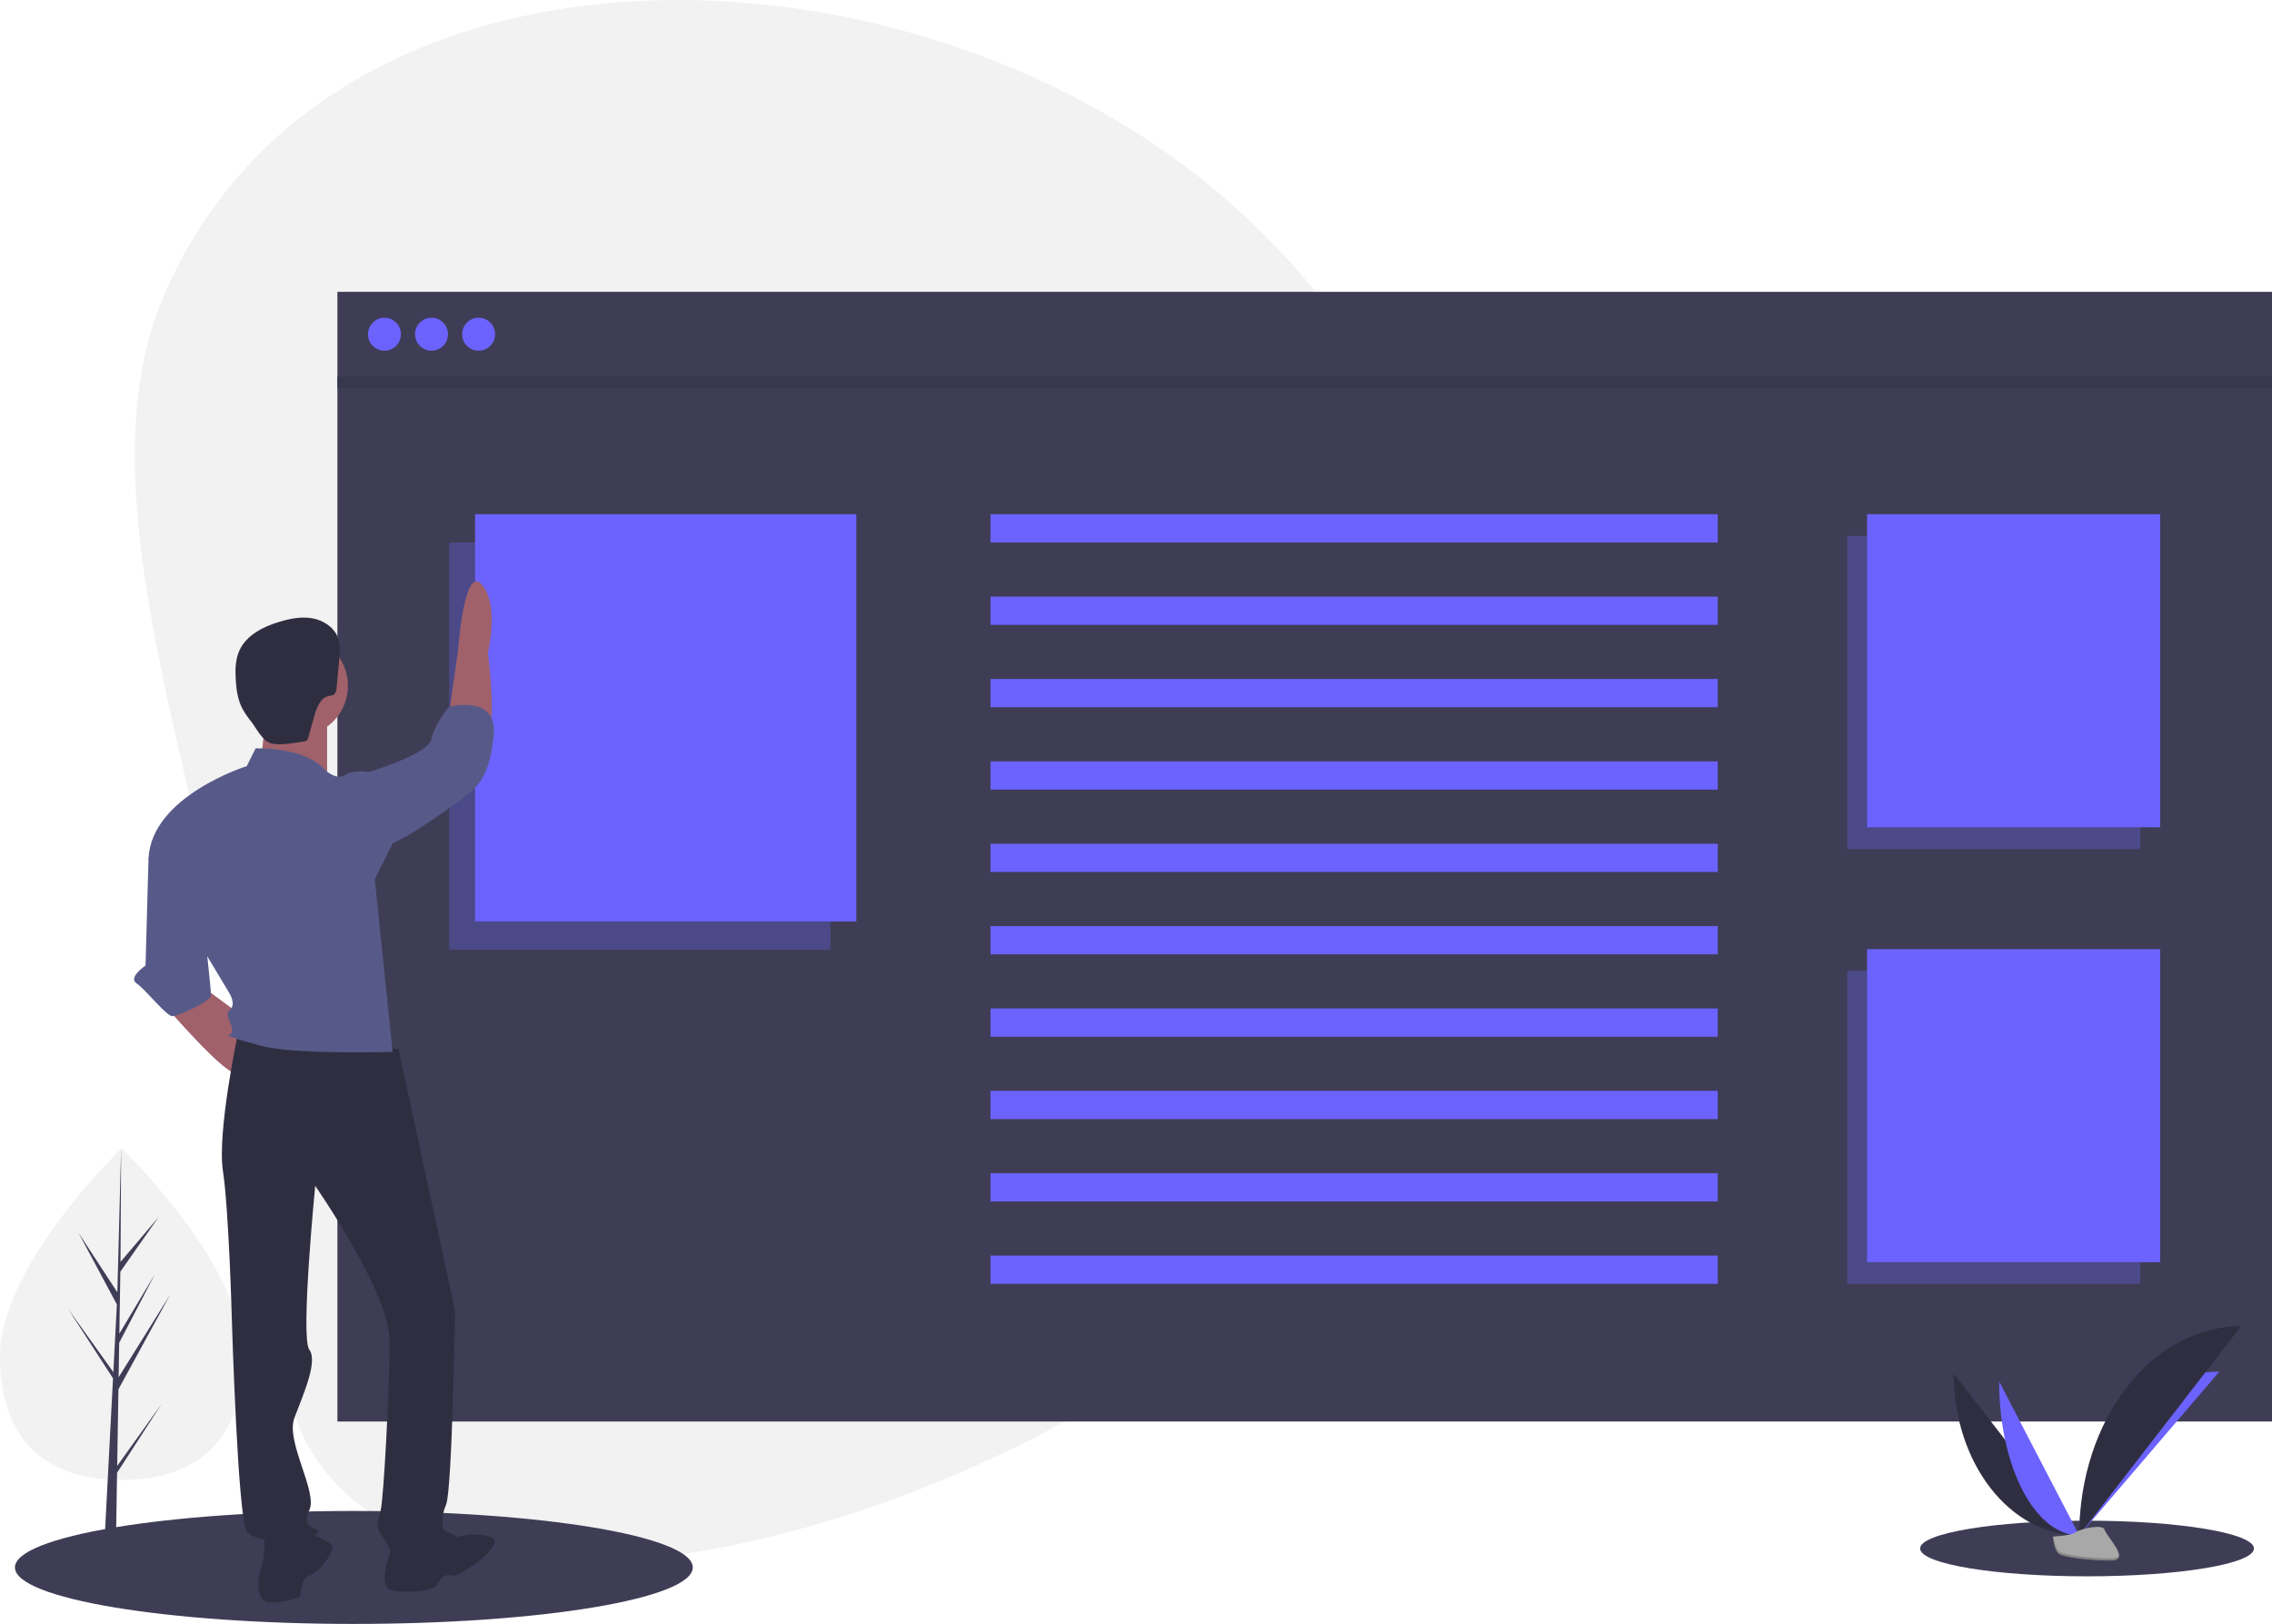
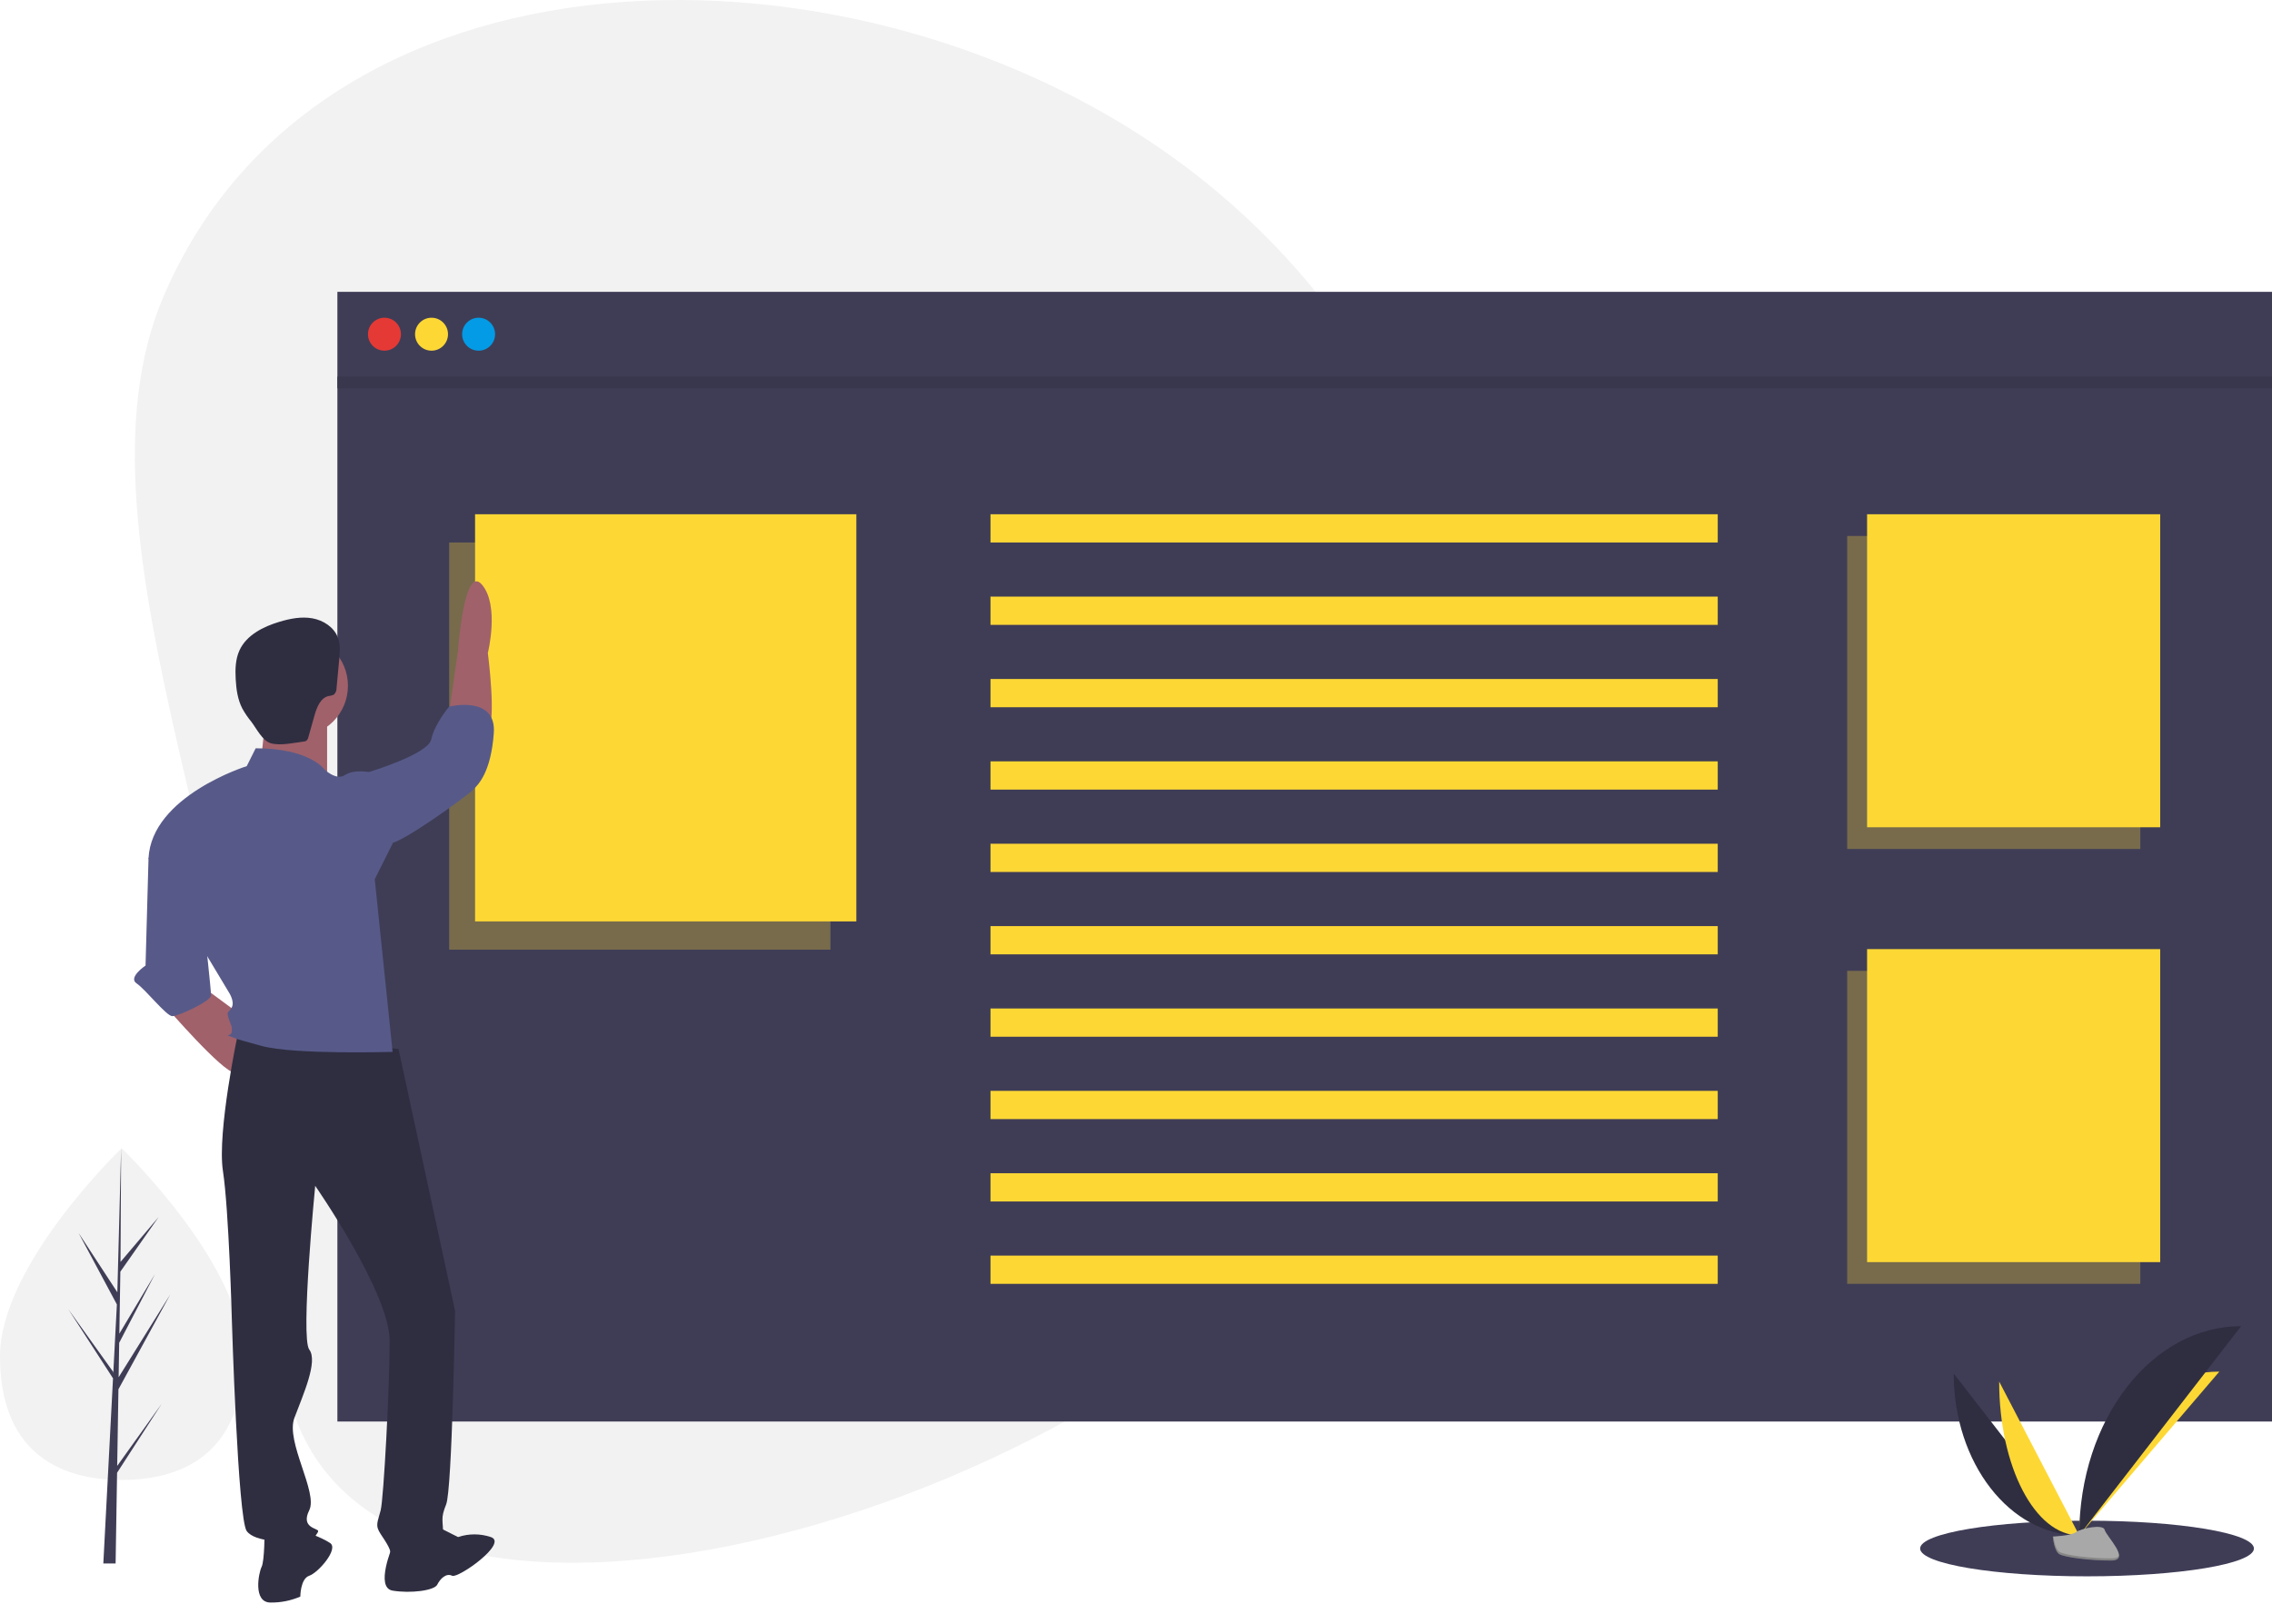
- <svg xmlns="http://www.w3.org/2000/svg" id="fda871d6-4a4f-49fc-88be-f761f3bd5c82" data-name="Layer 1" width="965.353" height="690.003" viewBox="0 0 965.353 690.003">
-   <path d="M220.676,681.319c0,38.918-23.136,52.507-51.676,52.507s-51.676-13.589-51.676-52.507S169,592.89,169,592.89,220.676,642.401,220.676,681.319Z" transform="translate(-117.3237 -104.9986)" fill="#f2f2f2" />
-   <polygon points="49.794 622.874 50.323 590.303 72.349 550.008 50.406 585.193 50.644 570.548 65.824 541.395 50.707 566.672 50.707 566.673 51.135 540.332 67.39 517.123 51.202 536.19 51.469 487.892 49.789 551.83 49.927 549.193 33.401 523.896 49.662 554.256 48.122 583.674 48.077 582.893 29.024 556.272 48.019 585.651 47.826 589.33 47.792 589.385 47.808 589.687 43.901 664.322 49.121 664.322 49.747 625.772 68.695 596.464 49.794 622.874" fill="#3f3d56" />
-   <path d="M628.119,181.264c135.674,108.109,158.02,305.734,49.912,441.408s-437.368,223.344-441.408,49.912c-4.066-174.543-93.881-338.111-49.912-441.408C254.655,71.555,492.445,73.155,628.119,181.264Z" transform="translate(-117.3237 -104.9986)" fill="#f2f2f2" />
-   <ellipse cx="150.353" cy="666.003" rx="144" ry="24" fill="#3f3d56" />
-   <ellipse cx="886.762" cy="657.956" rx="70.914" ry="11.819" fill="#3f3d56" />
-   <rect x="143.353" y="160.003" width="822" height="444" fill="#3f3d56" />
-   <rect x="143.353" y="124.003" width="822" height="41" fill="#3f3d56" />
-   <circle cx="163.353" cy="142.003" r="7" fill="#6c63ff" />
-   <circle cx="183.353" cy="142.003" r="7" fill="#6c63ff" />
-   <circle cx="203.353" cy="142.003" r="7" fill="#6c63ff" />
-   <rect x="143.353" y="160.003" width="822" height="5" opacity="0.1" />
-   <rect x="190.853" y="230.503" width="162" height="173" fill="#6c63ff" opacity="0.3" />
-   <rect x="201.853" y="218.503" width="162" height="173" fill="#6c63ff" />
-   <rect x="784.853" y="227.728" width="124.543" height="133" fill="#6c63ff" opacity="0.3" />
-   <rect x="793.309" y="218.503" width="124.543" height="133" fill="#6c63ff" />
-   <rect x="784.853" y="412.503" width="124.543" height="133" fill="#6c63ff" opacity="0.3" />
-   <rect x="793.309" y="403.277" width="124.543" height="133" fill="#6c63ff" />
-   <rect x="420.853" y="218.503" width="309" height="12" fill="#6c63ff" />
-   <rect x="420.853" y="253.503" width="309" height="12" fill="#6c63ff" />
-   <rect x="420.853" y="288.503" width="309" height="12" fill="#6c63ff" />
-   <rect x="420.853" y="323.503" width="309" height="12" fill="#6c63ff" />
-   <rect x="420.853" y="358.503" width="309" height="12" fill="#6c63ff" />
-   <rect x="420.853" y="393.503" width="309" height="12" fill="#6c63ff" />
-   <rect x="420.853" y="428.503" width="309" height="12" fill="#6c63ff" />
-   <rect x="420.853" y="463.503" width="309" height="12" fill="#6c63ff" />
-   <rect x="420.853" y="498.503" width="309" height="12" fill="#6c63ff" />
-   <rect x="420.853" y="533.503" width="309" height="12" fill="#6c63ff" />
-   <circle cx="126.339" cy="291.382" r="21.5" fill="#a0616a" />
-   <path d="M229.751,406.498s0,22.765-3.794,25.294,30.353,5.059,30.353,5.059V407.763Z" transform="translate(-117.3237 -104.9986)" fill="#a0616a" />
-   <path d="M188.015,532.969S212.045,560.793,217.104,560.793,227.222,541.822,227.222,541.822l-24.03-17.706Z" transform="translate(-117.3237 -104.9986)" fill="#a0616a" />
-   <path d="M308.163,407.763l3.794-26.559s2.529-36.677,10.118-27.824,2.529,29.088,2.529,29.088,3.794,29.088,0,32.882S308.163,407.763,308.163,407.763Z" transform="translate(-117.3237 -104.9986)" fill="#a0616a" />
-   <path d="M286.663,550.675l-68.294-6.324s-8.853,41.735-6.324,58.177,3.794,63.236,3.794,63.236,2.529,84.736,6.324,89.794,16.441,3.794,20.235,6.324,10.118-5.059,10.118-6.324-7.588-1.265-3.794-8.853-10.118-29.088-6.324-39.206,10.118-24.029,6.324-29.088,2.529-69.559,2.529-69.559,31.618,45.53,31.618,65.765-2.529,67.03-3.794,72.089-2.529,6.324,0,10.118,5.059,7.588,3.794,8.853,22.765,0,22.765-7.588-1.265-7.588,1.265-13.912,3.794-82.206,3.794-82.206Z" transform="translate(-117.3237 -104.9986)" fill="#2f2e41" />
-   <path d="M225.957,422.939l-3.794,7.588s-40.471,12.647-41.735,39.206l34.147,56.912s2.529,3.794,1.265,6.324-2.529,1.265-1.265,5.059,1.265,2.529,1.265,5.059-3.794,1.265,0,2.529-1.265,0,12.647,3.794,55.647,2.529,55.647,2.529l-7.588-73.353L284.134,463.41l-10.118-30.353s-6.324-1.265-10.118,1.265-8.853-2.529-8.853-2.529S248.722,422.939,225.957,422.939Z" transform="translate(-117.3237 -104.9986)" fill="#575a89" />
-   <path d="M267.692,434.322l6.324-1.265s25.294-7.588,26.559-13.912,7.588-13.912,7.588-13.912,20.235-5.059,18.971,11.382-6.324,21.5-8.853,24.029S287.928,463.41,282.869,463.41,267.692,434.322,267.692,434.322Z" transform="translate(-117.3237 -104.9986)" fill="#575a89" />
-   <path d="M182.957,464.675l-2.529,5.059-1.265,45.53s-7.588,5.059-3.794,7.588,12.647,13.912,15.177,13.912,16.441-6.324,16.441-8.853-2.529-25.294-2.529-25.294Z" transform="translate(-117.3237 -104.9986)" fill="#575a89" />
-   <path d="M229.751,755.558s0,12.647-1.265,15.177-3.794,15.177,3.794,15.177a30.69,30.69,0,0,0,12.647-2.529s0-7.588,3.794-8.853,12.647-11.382,8.853-13.912-11.382-5.059-11.382-5.059Z" transform="translate(-117.3237 -104.9986)" fill="#2f2e41" />
-   <path d="M284.134,761.882s-7.588,17.706,0,18.971,17.706,0,18.971-2.529,3.794-5.059,6.324-3.794S333.457,760.617,325.869,758.088a21.897,21.897,0,0,0-13.912,0l-7.588-3.794Z" transform="translate(-117.3237 -104.9986)" fill="#2f2e41" />
-   <path d="M246.381,420.078a2.598,2.598,0,0,0,1.029-.284,2.659,2.659,0,0,0,.959-1.66l2.583-9.151c.98-3.472,2.554-7.528,6.087-8.262a5.741,5.741,0,0,0,2.131-.567,3.69,3.69,0,0,0,1.157-2.854l1.107-11.828c.299-3.198.583-6.523-.532-9.535-1.645-4.443-6.157-7.368-10.819-8.209s-9.465.1-14.003,1.459c-6.884,2.062-14.013,5.613-17.004,12.147-1.732,3.783-1.838,8.097-1.607,12.251.238,4.277.833,8.638,2.799,12.444a37.301,37.301,0,0,0,3.791,5.572c2.135,2.763,4.754,8.166,8.287,9.197C236.329,421.961,242.344,420.602,246.381,420.078Z" transform="translate(-117.3237 -104.9986)" fill="#2f2e41" />
-   <path d="M947.429,688.571c0,38.029,23.857,68.802,53.341,68.802" transform="translate(-117.3237 -104.9986)" fill="#2f2e41" />
-   <path d="M1000.769,757.373c0-38.456,26.623-69.575,59.525-69.575" transform="translate(-117.3237 -104.9986)" fill="#6c63ff" />
-   <path d="M966.755,692.019c0,36.124,15.213,65.354,34.014,65.354" transform="translate(-117.3237 -104.9986)" fill="#6c63ff" />
-   <path d="M1000.769,757.373c0-49.139,30.773-88.901,68.802-88.901" transform="translate(-117.3237 -104.9986)" fill="#2f2e41" />
-   <path d="M989.548,757.858s7.565-.233,9.844-1.856,11.636-3.562,12.202-.958,11.368,12.949,2.828,13.018-19.844-1.33-22.119-2.716S989.548,757.858,989.548,757.858Z" transform="translate(-117.3237 -104.9986)" fill="#a8a8a8" />
-   <path d="M1014.574,767.155c-8.54.069-19.844-1.33-22.119-2.716-1.733-1.056-2.423-4.843-2.654-6.59-.16.007-.253.01-.253.01s.479,6.101,2.755,7.487,13.579,2.785,22.119,2.716c2.465-.02,3.317-.897,3.27-2.196C1017.349,766.65,1016.409,767.14,1014.574,767.155Z" transform="translate(-117.3237 -104.9986)" opacity="0.2" />
+ <svg xmlns="http://www.w3.org/2000/svg" id="fda871d6-4a4f-49fc-88be-f761f3bd5c82" data-name="Layer 1" width="965.353" height="690.003" viewBox="0 0 965.353 690.003" version="1.1">
+   <defs id="defs95" />
+   <path d="M220.676,681.319c0,38.918-23.136,52.507-51.676,52.507s-51.676-13.589-51.676-52.507S169,592.89,169,592.89,220.676,642.401,220.676,681.319Z" transform="translate(-117.3237 -104.9986)" fill="#f2f2f2" id="path4" />
+   <polygon points="49.794 622.874 50.323 590.303 72.349 550.008 50.406 585.193 50.644 570.548 65.824 541.395 50.707 566.672 50.707 566.673 51.135 540.332 67.39 517.123 51.202 536.19 51.469 487.892 49.789 551.83 49.927 549.193 33.401 523.896 49.662 554.256 48.122 583.674 48.077 582.893 29.024 556.272 48.019 585.651 47.826 589.33 47.792 589.385 47.808 589.687 43.901 664.322 49.121 664.322 49.747 625.772 68.695 596.464 49.794 622.874" fill="#3f3d56" id="polygon6" />
+   <path d="M628.119,181.264c135.674,108.109,158.02,305.734,49.912,441.408s-437.368,223.344-441.408,49.912c-4.066-174.543-93.881-338.111-49.912-441.408C254.655,71.555,492.445,73.155,628.119,181.264Z" transform="translate(-117.3237 -104.9986)" fill="#f2f2f2" id="path8" />
+   <ellipse cx="886.762" cy="657.956" rx="70.914" ry="11.819" fill="#3f3d56" id="ellipse12" />
+   <rect x="143.353" y="160.003" width="822" height="444" fill="#3f3d56" id="rect14" />
+   <rect x="143.353" y="124.003" width="822" height="41" fill="#3f3d56" id="rect16" />
+   <circle cx="163.353" cy="142.003" r="7" fill="#6c63ff" id="circle18" style="fill:#e53935;fill-opacity:1" />
+   <circle cx="183.353" cy="142.003" r="7" fill="#6c63ff" id="circle20" style="fill:#fdd835;fill-opacity:1" />
+   <circle cx="203.353" cy="142.003" r="7" fill="#6c63ff" id="circle22" style="fill:#039be5;fill-opacity:1" />
+   <rect x="143.353" y="160.003" width="822" height="5" opacity="0.1" id="rect24" />
+   <rect x="190.853" y="230.503" width="162" height="173" fill="#6c63ff" opacity="0.3" id="rect26" style="fill:#fdd835;fill-opacity:1" />
+   <rect x="201.853" y="218.503" width="162" height="173" fill="#6c63ff" id="rect28" style="fill:#fdd835;fill-opacity:1" />
+   <rect x="784.853" y="227.728" width="124.543" height="133" fill="#6c63ff" opacity="0.3" id="rect30" style="fill:#fdd835;fill-opacity:1" />
+   <rect x="793.309" y="218.503" width="124.543" height="133" fill="#6c63ff" id="rect32" style="fill:#fdd835;fill-opacity:1" />
+   <rect x="784.853" y="412.503" width="124.543" height="133" fill="#6c63ff" opacity="0.3" id="rect34" style="fill:#fdd835;fill-opacity:1" />
+   <rect x="793.309" y="403.277" width="124.543" height="133" fill="#6c63ff" id="rect36" style="fill:#fdd835;fill-opacity:1" />
+   <rect x="420.853" y="218.503" width="309" height="12" fill="#6c63ff" id="rect38" style="fill:#fdd835;fill-opacity:1" />
+   <rect x="420.853" y="253.503" width="309" height="12" fill="#6c63ff" id="rect40" style="fill:#fdd835;fill-opacity:1" />
+   <rect x="420.853" y="288.503" width="309" height="12" fill="#6c63ff" id="rect42" style="fill:#fdd835;fill-opacity:1" />
+   <rect x="420.853" y="323.503" width="309" height="12" fill="#6c63ff" id="rect44" style="fill:#fdd835;fill-opacity:1" />
+   <rect x="420.853" y="358.503" width="309" height="12" fill="#6c63ff" id="rect46" style="fill:#fdd835;fill-opacity:1" />
+   <rect x="420.853" y="393.503" width="309" height="12" fill="#6c63ff" id="rect48" style="fill:#fdd835;fill-opacity:1" />
+   <rect x="420.853" y="428.503" width="309" height="12" fill="#6c63ff" id="rect50" style="fill:#fdd835;fill-opacity:1" />
+   <rect x="420.853" y="463.503" width="309" height="12" fill="#6c63ff" id="rect52" style="fill:#fdd835;fill-opacity:1" />
+   <rect x="420.853" y="498.503" width="309" height="12" fill="#6c63ff" id="rect54" style="fill:#fdd835;fill-opacity:1" />
+   <rect x="420.853" y="533.503" width="309" height="12" fill="#6c63ff" id="rect56" style="fill:#fdd835;fill-opacity:1" />
+   <circle cx="126.339" cy="291.382" r="21.5" fill="#a0616a" id="circle58" />
+   <path d="M229.751,406.498s0,22.765-3.794,25.294,30.353,5.059,30.353,5.059V407.763Z" transform="translate(-117.3237 -104.9986)" fill="#a0616a" id="path60" />
+   <path d="M188.015,532.969S212.045,560.793,217.104,560.793,227.222,541.822,227.222,541.822l-24.03-17.706Z" transform="translate(-117.3237 -104.9986)" fill="#a0616a" id="path62" />
+   <path d="M308.163,407.763l3.794-26.559s2.529-36.677,10.118-27.824,2.529,29.088,2.529,29.088,3.794,29.088,0,32.882S308.163,407.763,308.163,407.763Z" transform="translate(-117.3237 -104.9986)" fill="#a0616a" id="path64" />
+   <path d="M286.663,550.675l-68.294-6.324s-8.853,41.735-6.324,58.177,3.794,63.236,3.794,63.236,2.529,84.736,6.324,89.794,16.441,3.794,20.235,6.324,10.118-5.059,10.118-6.324-7.588-1.265-3.794-8.853-10.118-29.088-6.324-39.206,10.118-24.029,6.324-29.088,2.529-69.559,2.529-69.559,31.618,45.53,31.618,65.765-2.529,67.03-3.794,72.089-2.529,6.324,0,10.118,5.059,7.588,3.794,8.853,22.765,0,22.765-7.588-1.265-7.588,1.265-13.912,3.794-82.206,3.794-82.206Z" transform="translate(-117.3237 -104.9986)" fill="#2f2e41" id="path66" />
+   <path d="M225.957,422.939l-3.794,7.588s-40.471,12.647-41.735,39.206l34.147,56.912s2.529,3.794,1.265,6.324-2.529,1.265-1.265,5.059,1.265,2.529,1.265,5.059-3.794,1.265,0,2.529-1.265,0,12.647,3.794,55.647,2.529,55.647,2.529l-7.588-73.353L284.134,463.41l-10.118-30.353s-6.324-1.265-10.118,1.265-8.853-2.529-8.853-2.529S248.722,422.939,225.957,422.939Z" transform="translate(-117.3237 -104.9986)" fill="#575a89" id="path68" />
+   <path d="M267.692,434.322l6.324-1.265s25.294-7.588,26.559-13.912,7.588-13.912,7.588-13.912,20.235-5.059,18.971,11.382-6.324,21.5-8.853,24.029S287.928,463.41,282.869,463.41,267.692,434.322,267.692,434.322Z" transform="translate(-117.3237 -104.9986)" fill="#575a89" id="path70" />
+   <path d="M182.957,464.675l-2.529,5.059-1.265,45.53s-7.588,5.059-3.794,7.588,12.647,13.912,15.177,13.912,16.441-6.324,16.441-8.853-2.529-25.294-2.529-25.294Z" transform="translate(-117.3237 -104.9986)" fill="#575a89" id="path72" />
+   <path d="M229.751,755.558s0,12.647-1.265,15.177-3.794,15.177,3.794,15.177a30.69,30.69,0,0,0,12.647-2.529s0-7.588,3.794-8.853,12.647-11.382,8.853-13.912-11.382-5.059-11.382-5.059Z" transform="translate(-117.3237 -104.9986)" fill="#2f2e41" id="path74" />
+   <path d="M284.134,761.882s-7.588,17.706,0,18.971,17.706,0,18.971-2.529,3.794-5.059,6.324-3.794S333.457,760.617,325.869,758.088a21.897,21.897,0,0,0-13.912,0l-7.588-3.794Z" transform="translate(-117.3237 -104.9986)" fill="#2f2e41" id="path76" />
+   <path d="M246.381,420.078a2.598,2.598,0,0,0,1.029-.284,2.659,2.659,0,0,0,.959-1.66l2.583-9.151c.98-3.472,2.554-7.528,6.087-8.262a5.741,5.741,0,0,0,2.131-.567,3.69,3.69,0,0,0,1.157-2.854l1.107-11.828c.299-3.198.583-6.523-.532-9.535-1.645-4.443-6.157-7.368-10.819-8.209s-9.465.1-14.003,1.459c-6.884,2.062-14.013,5.613-17.004,12.147-1.732,3.783-1.838,8.097-1.607,12.251.238,4.277.833,8.638,2.799,12.444a37.301,37.301,0,0,0,3.791,5.572c2.135,2.763,4.754,8.166,8.287,9.197C236.329,421.961,242.344,420.602,246.381,420.078Z" transform="translate(-117.3237 -104.9986)" fill="#2f2e41" id="path78" />
+   <path d="M947.429,688.571c0,38.029,23.857,68.802,53.341,68.802" transform="translate(-117.3237 -104.9986)" fill="#2f2e41" id="path80" />
+   <path d="M1000.769,757.373c0-38.456,26.623-69.575,59.525-69.575" transform="translate(-117.3237 -104.9986)" fill="#6c63ff" id="path82" style="fill:#fdd835;fill-opacity:1" />
+   <path d="M966.755,692.019c0,36.124,15.213,65.354,34.014,65.354" transform="translate(-117.3237 -104.9986)" fill="#6c63ff" id="path84" style="fill:#fdd835;fill-opacity:1" />
+   <path d="M1000.769,757.373c0-49.139,30.773-88.901,68.802-88.901" transform="translate(-117.3237 -104.9986)" fill="#2f2e41" id="path86" />
+   <path d="M989.548,757.858s7.565-.233,9.844-1.856,11.636-3.562,12.202-.958,11.368,12.949,2.828,13.018-19.844-1.33-22.119-2.716S989.548,757.858,989.548,757.858Z" transform="translate(-117.3237 -104.9986)" fill="#a8a8a8" id="path88" />
+   <path d="M1014.574,767.155c-8.54.069-19.844-1.33-22.119-2.716-1.733-1.056-2.423-4.843-2.654-6.59-.16.007-.253.01-.253.01s.479,6.101,2.755,7.487,13.579,2.785,22.119,2.716c2.465-.02,3.317-.897,3.27-2.196C1017.349,766.65,1016.409,767.14,1014.574,767.155Z" transform="translate(-117.3237 -104.9986)" opacity="0.2" id="path90" />
</svg>
